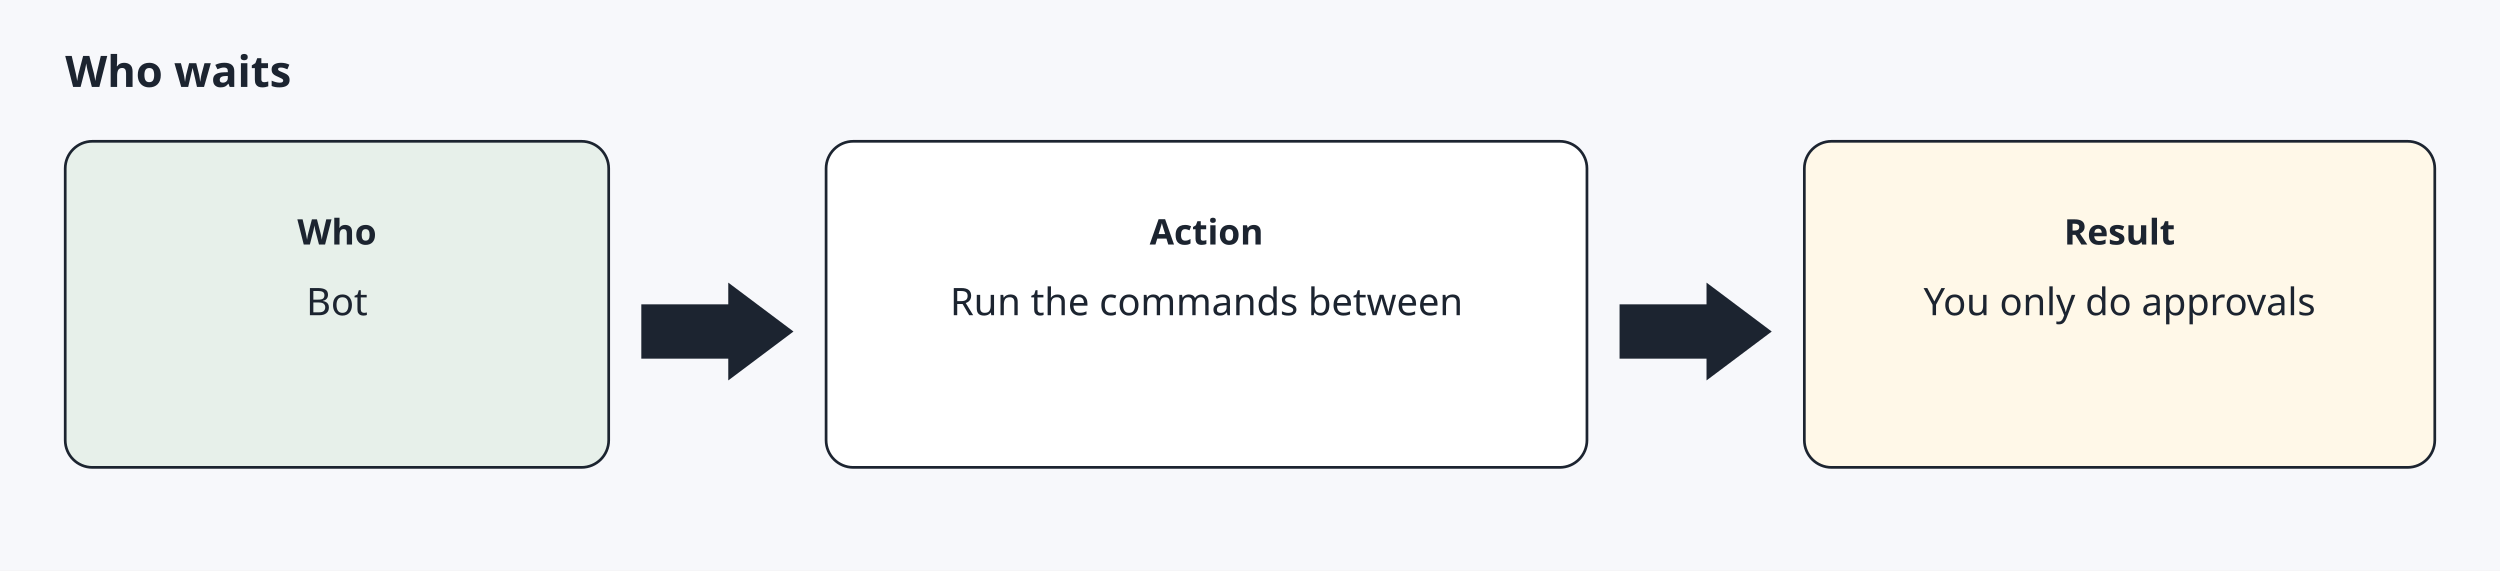
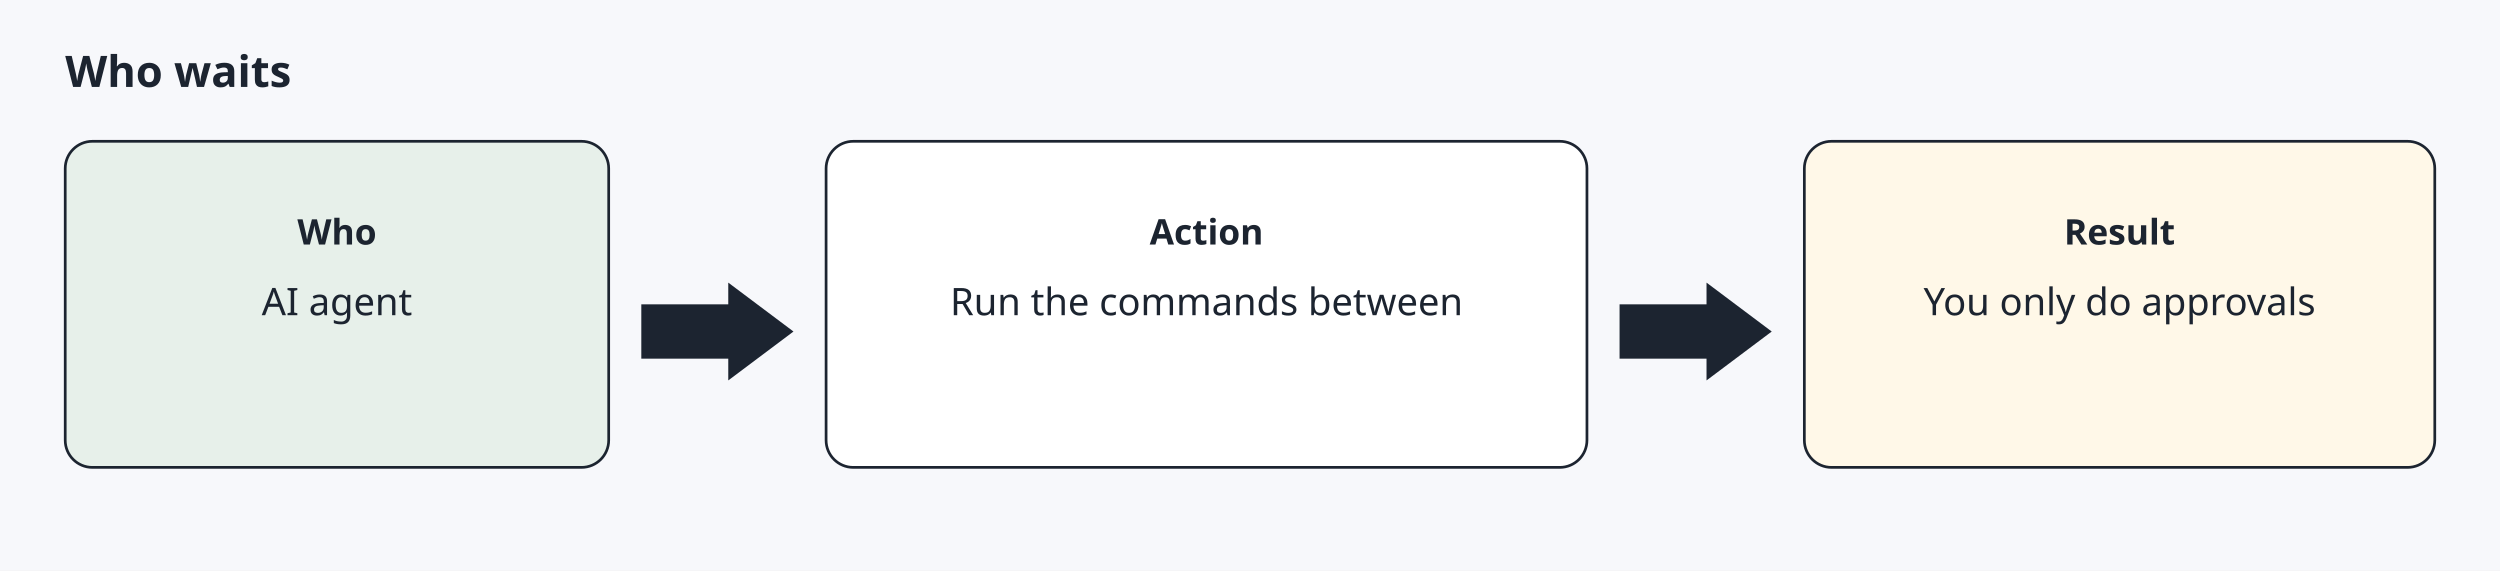
<svg xmlns="http://www.w3.org/2000/svg" width="920" height="210" viewBox="0 0 920 210" role="img">
  <rect width="920" height="210" fill="#f7f8fb" />
  <text x="24" y="32" font-family="sans-serif" font-size="16" font-weight="700" fill="#1c2430">Who waits</text>
  <rect x="24" y="52" width="200" height="120" rx="10" fill="#e7f0ea" stroke="#1c2430" />
  <text x="124" y="90" text-anchor="middle" font-family="sans-serif" font-size="13" font-weight="700" fill="#1c2430">Who</text>
-   <text x="124" y="116" text-anchor="middle" font-family="sans-serif" font-size="14" fill="#1c2430">Bot</text>
+   <text x="124" y="116" text-anchor="middle" font-family="sans-serif" font-size="14" fill="#1c2430">AI agent</text>
  <polygon points="236,112 268,112 268,104 292,122 268,140 268,132 236,132" fill="#1c2430" />
  <rect x="304" y="52" width="280" height="120" rx="10" fill="#fff" stroke="#1c2430" />
  <text x="444" y="90" text-anchor="middle" font-family="sans-serif" font-size="13" font-weight="700" fill="#1c2430">Action</text>
  <text x="444" y="116" text-anchor="middle" font-family="sans-serif" font-size="14" fill="#1c2430">Run the commands between</text>
  <polygon points="596,112 628,112 628,104 652,122 628,140 628,132 596,132" fill="#1c2430" />
  <rect x="664" y="52" width="232" height="120" rx="10" fill="#fff8e8" stroke="#1c2430" />
  <text x="780" y="90" text-anchor="middle" font-family="sans-serif" font-size="13" font-weight="700" fill="#1c2430">Result</text>
  <text x="780" y="116" text-anchor="middle" font-family="sans-serif" font-size="14" fill="#1c2430">You only do approvals</text>
</svg>
